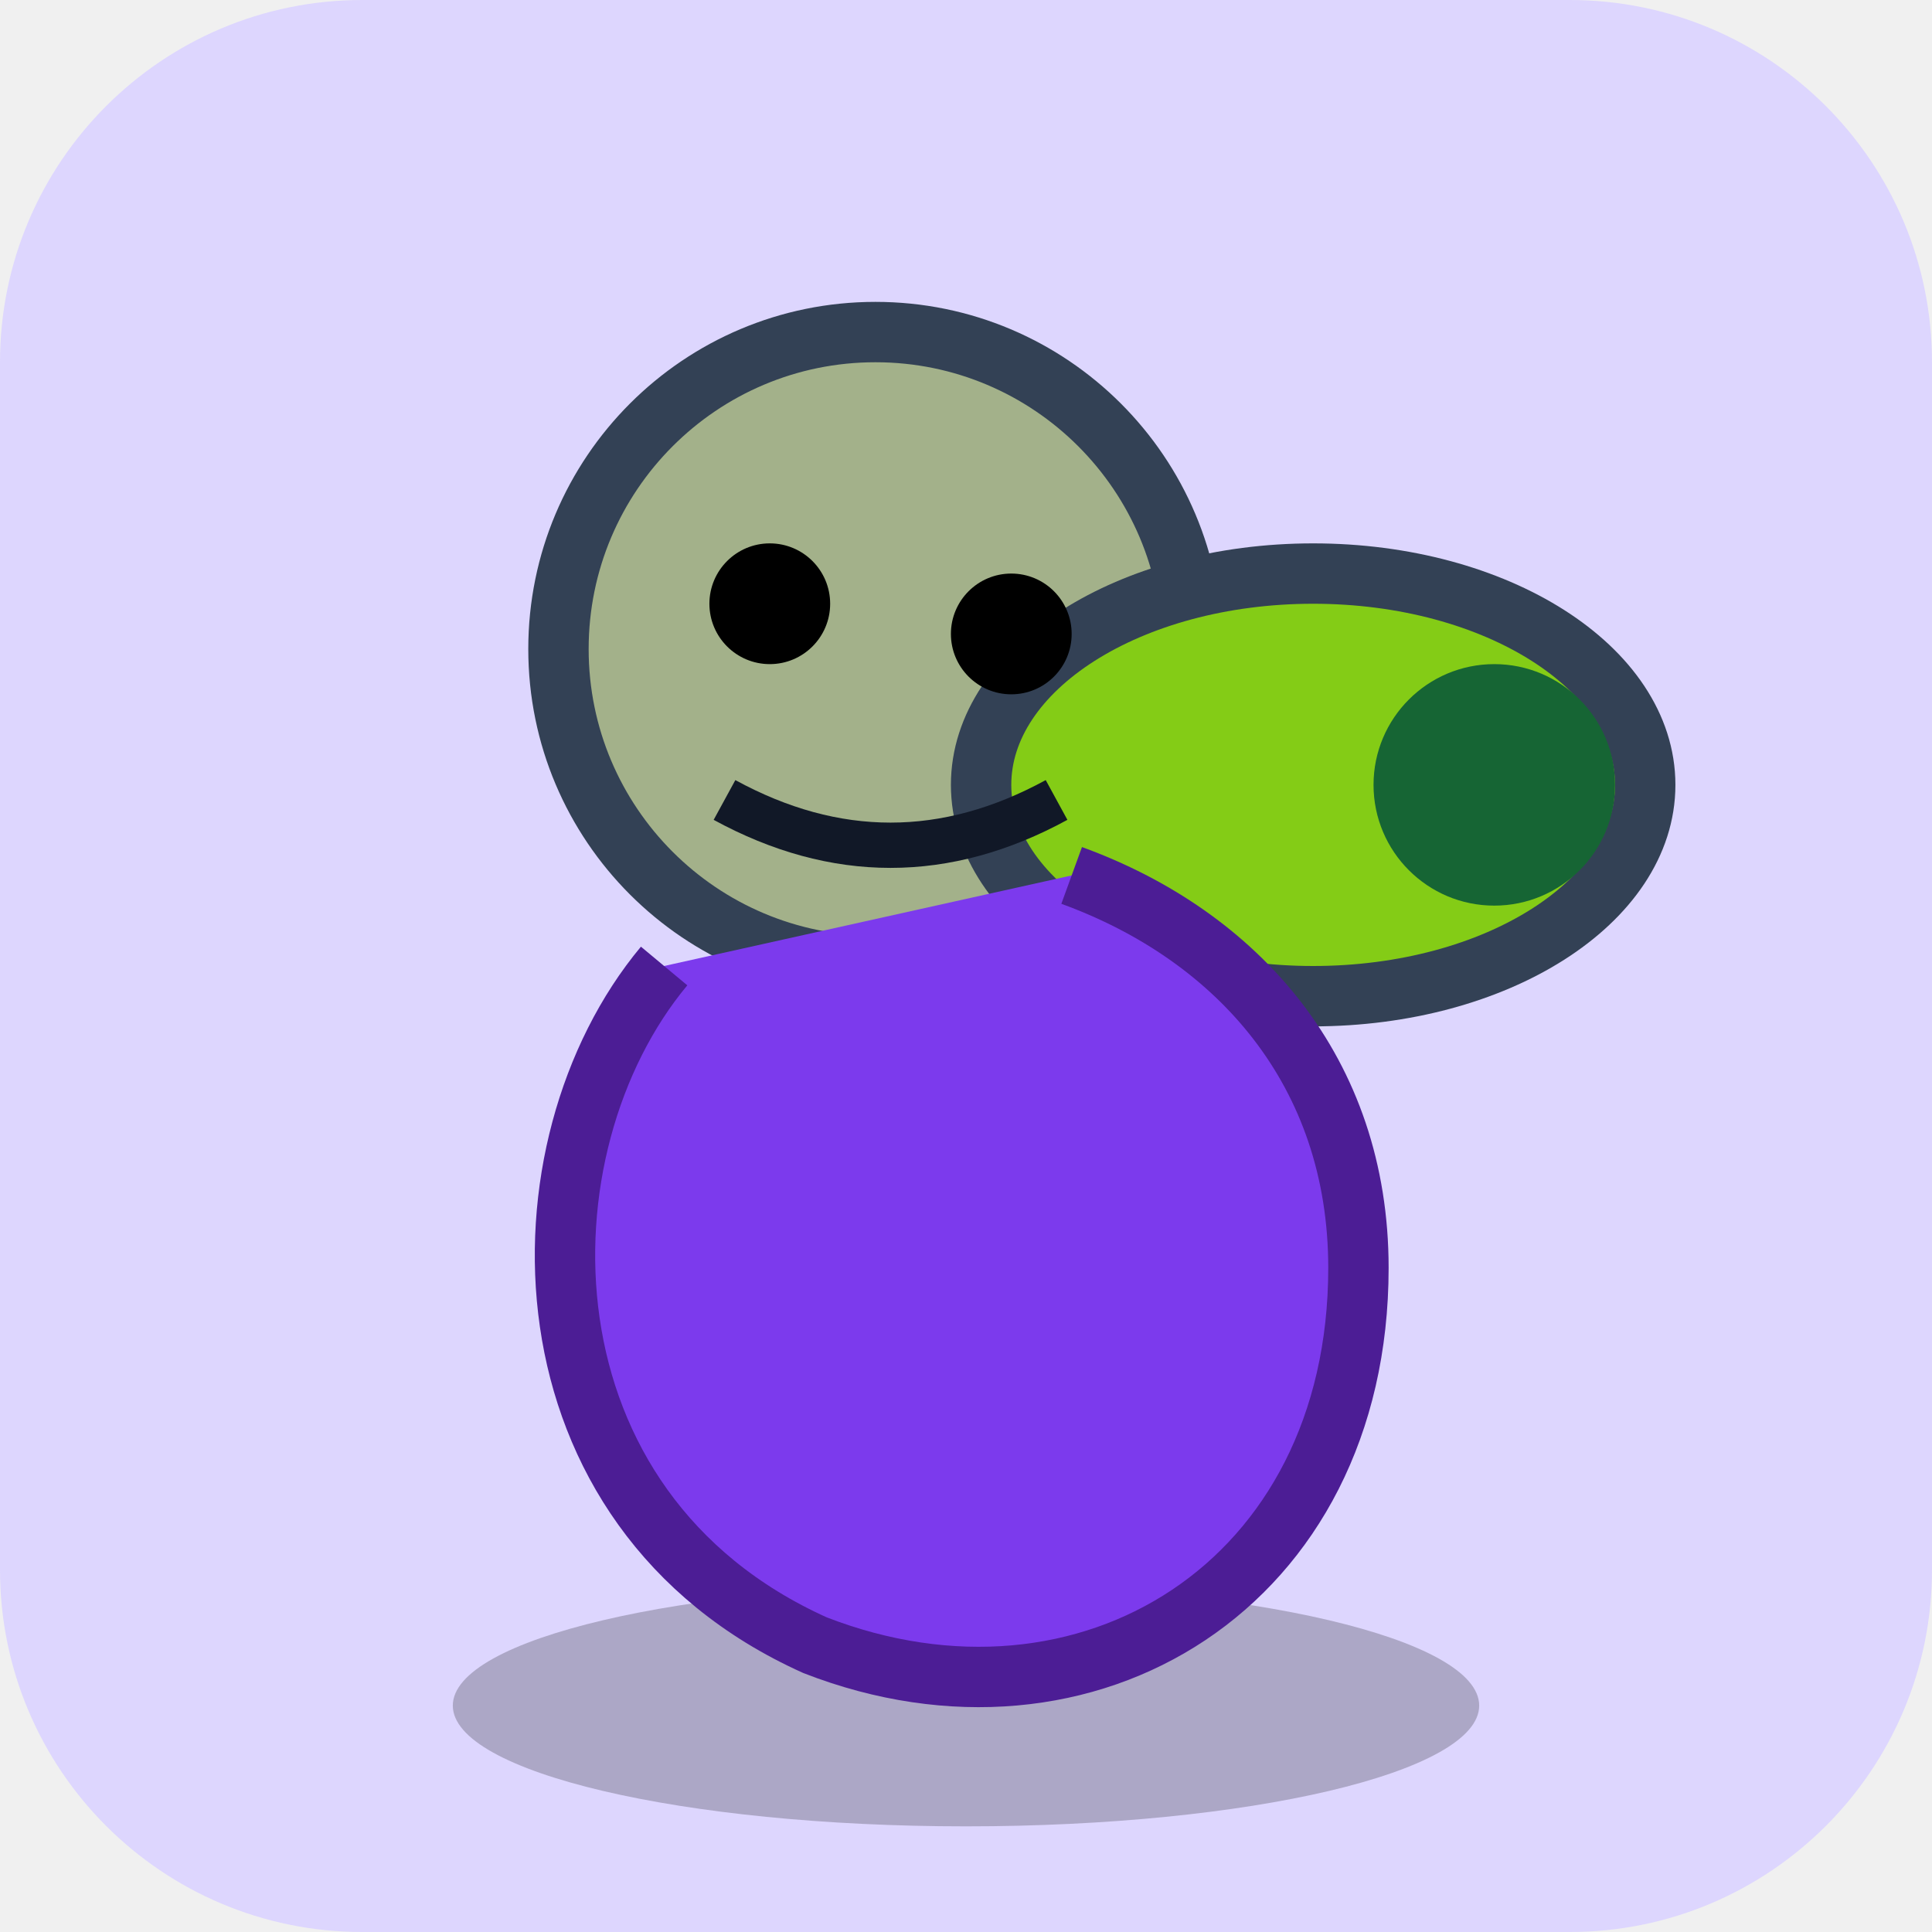
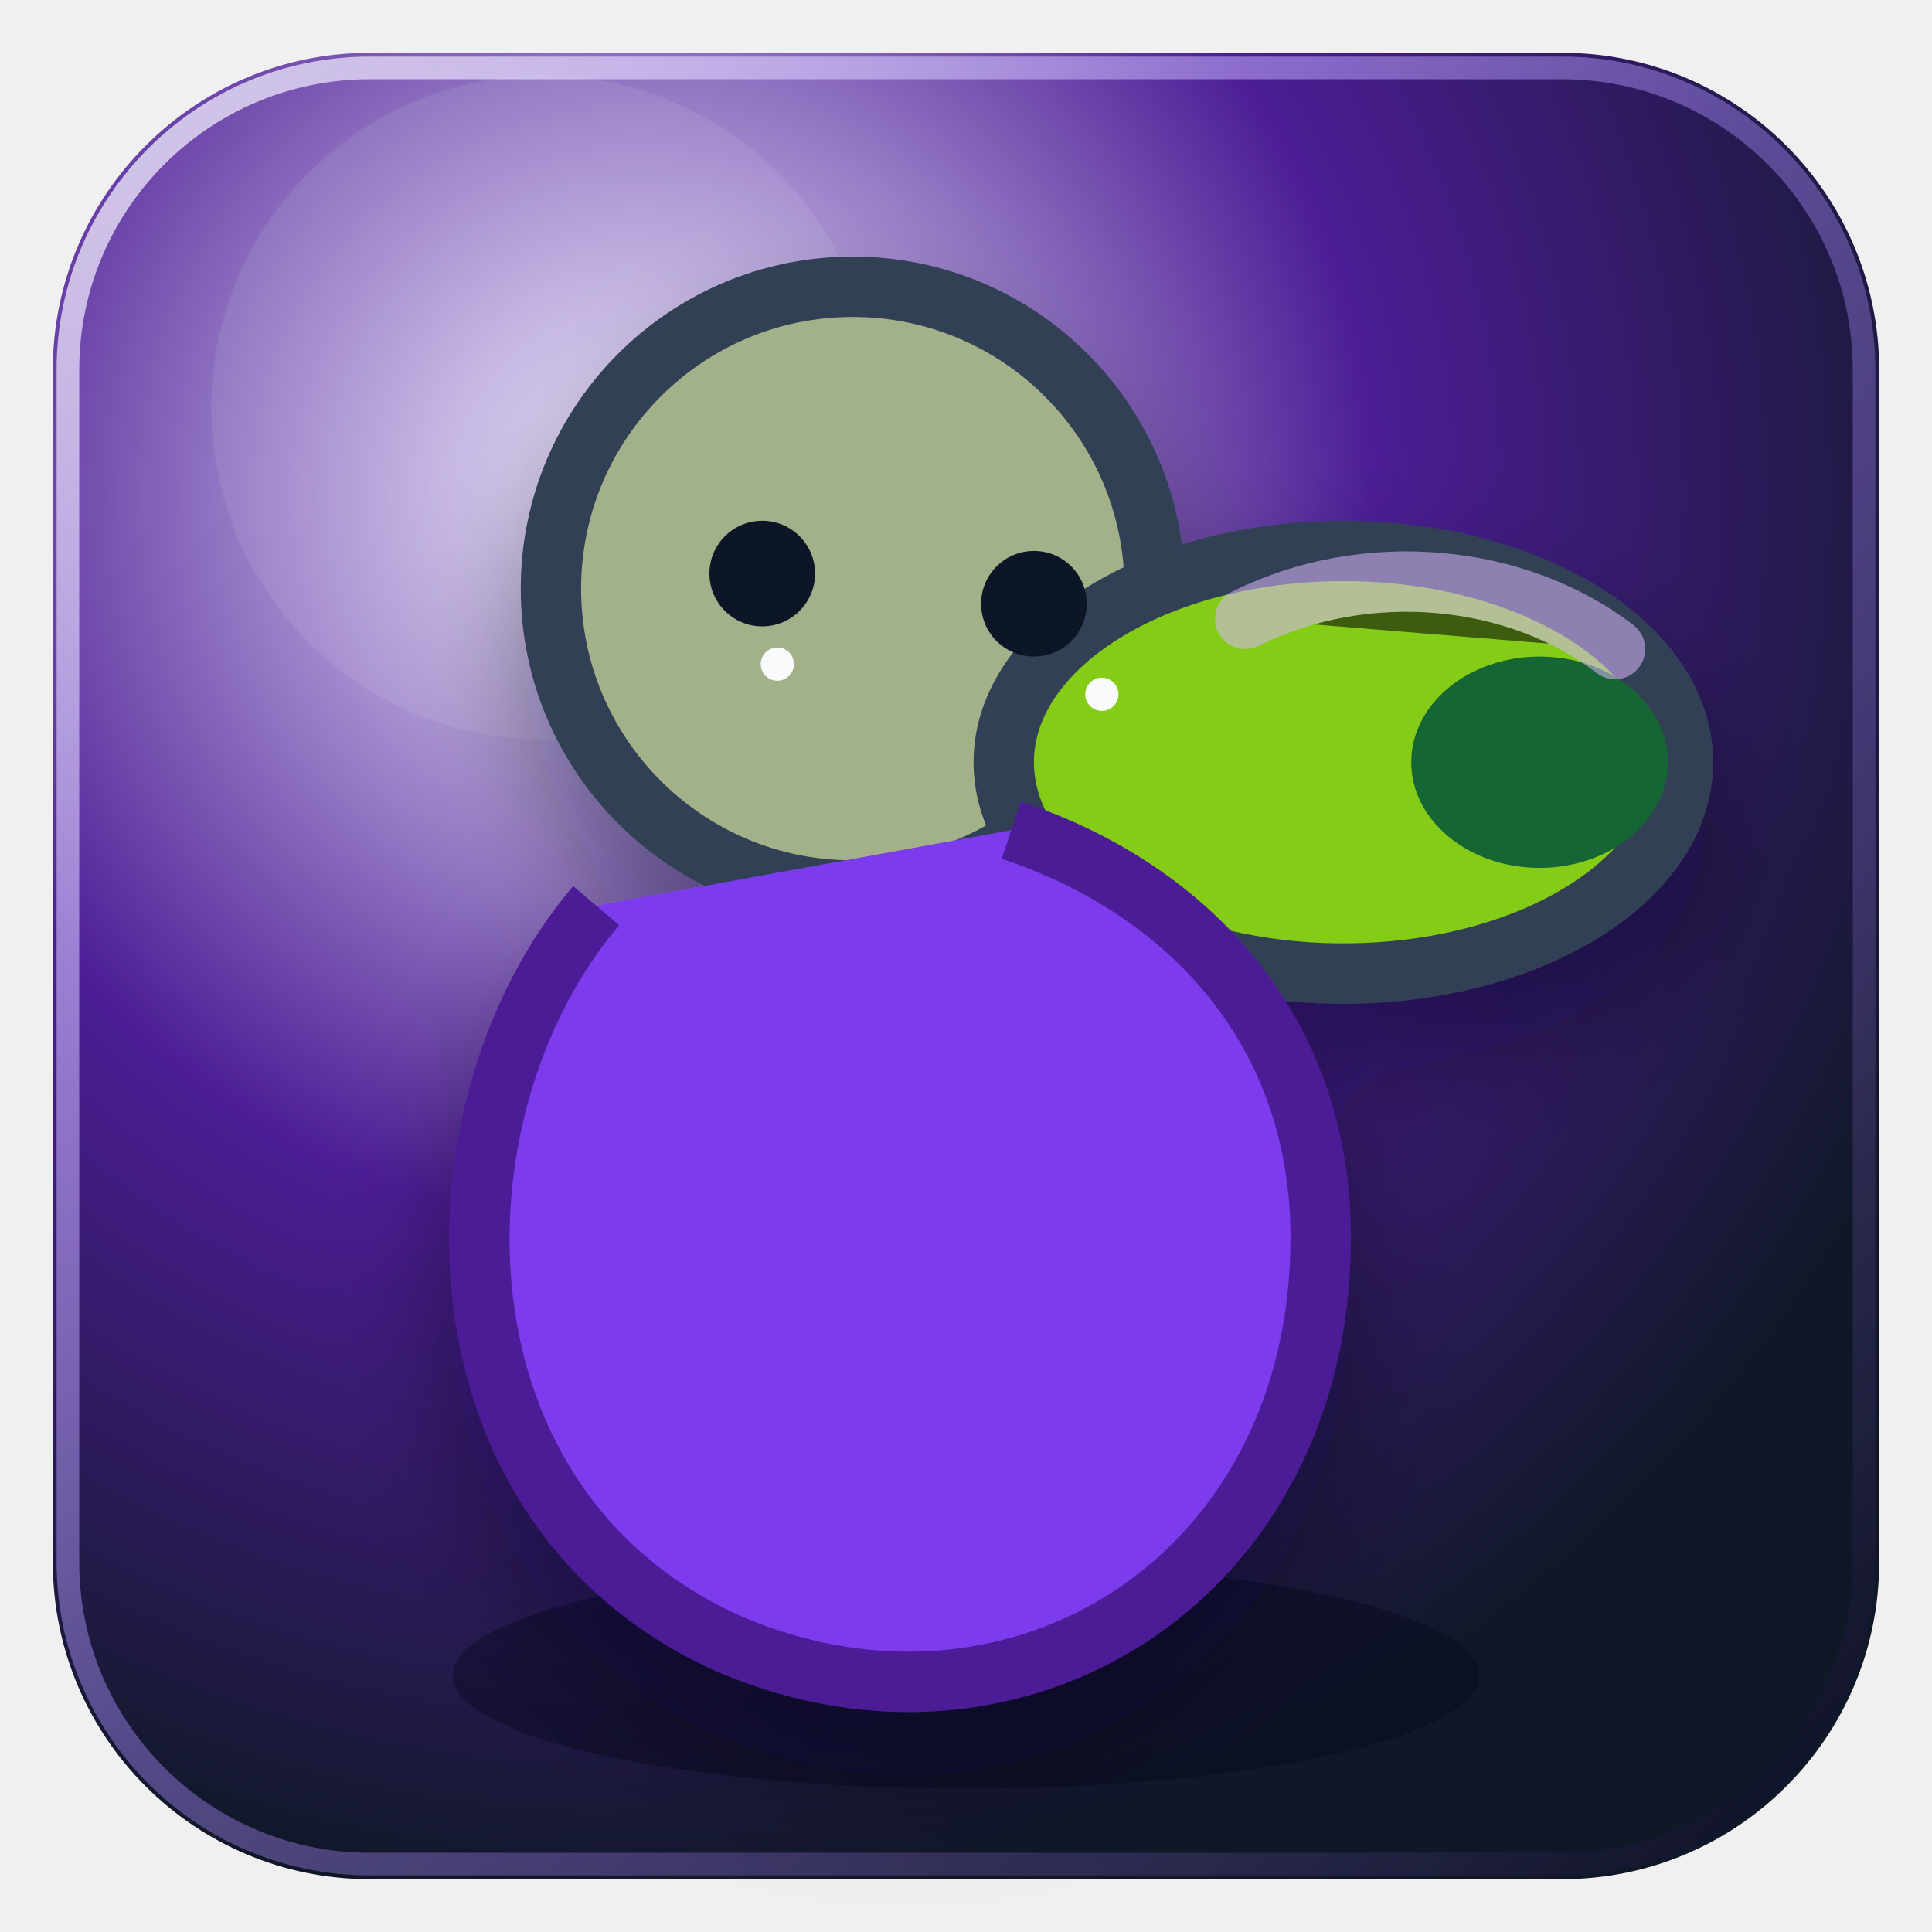
- <svg xmlns="http://www.w3.org/2000/svg" viewBox="0 0 128 128" role="img" aria-label="豌豆射手僵屍">
-   <style>.bob{animation:bob 1.4s ease-in-out infinite alternate;transform-origin:64px 82px}.blink{animation:blink 2.8s infinite}.glow{animation:glow 1.2s ease-in-out infinite alternate}.run{animation:run .55s ease-in-out infinite alternate;transform-origin:64px 88px}@keyframes bob{from{transform:translateY(2px)}to{transform:translateY(-4px)}}@keyframes blink{0%,92%,100%{transform:scaleY(1)}95%{transform:scaleY(.12)}}@keyframes glow{from{opacity:.55}to{opacity:1}}@keyframes run{from{transform:rotate(-2deg)}to{transform:rotate(3deg)}}</style>
-   <rect width="128" height="128" rx="24" fill="#ddd6fe" />
-   <ellipse cx="64" cy="113" rx="34" ry="8" fill="#000" opacity=".22" />
-   <g class="run">
-     <circle cx="58" cy="43" r="21" fill="#a3b18a" stroke="#334155" stroke-width="4" />
-     <ellipse cx="87" cy="52" rx="22" ry="14" fill="#84cc16" stroke="#334155" stroke-width="4" />
-     <circle cx="99" cy="52" r="8" fill="#166534" />
-     <path d="M44 64c-10 12-10 36 10 45 18 7 36-4 36-25 0-13-8-22-19-26" fill="#7c3aed" stroke="#4c1d95" stroke-width="4" />
+ <svg xmlns="http://www.w3.org/2000/svg" viewBox="0 0 256 256" role="img" aria-label="豌豆射手僵屍" class="premium-detail">
+   <defs>
+     <radialGradient id="bg" cx="32%" cy="24%" r="78%">
+       <stop offset="0" stop-color="#ede9fe" />
+       <stop offset="0.52" stop-color="#4c1d95" />
+       <stop offset="1" stop-color="#101828" />
+     </radialGradient>
+     <linearGradient id="rim" x1="0" y1="0" x2="1" y2="1">
+       <stop offset="0" stop-color="#fff" stop-opacity=".95" />
+       <stop offset=".48" stop-color="#a78bfa" stop-opacity=".55" />
+       <stop offset="1" stop-color="#020617" stop-opacity=".75" />
+     </linearGradient>
+     <linearGradient id="metal" x1="0" y1="0" x2="1" y2="1">
+       <stop offset="0" stop-color="#f8fafc" />
+       <stop offset=".35" stop-color="#94a3b8" />
+       <stop offset=".7" stop-color="#475569" />
+       <stop offset="1" stop-color="#1e293b" />
+     </linearGradient>
+     <filter id="shadow" x="-30%" y="-30%" width="160%" height="170%">
+       <feDropShadow dx="0" dy="9" stdDeviation="8" flood-color="#020617" flood-opacity=".42" />
+     </filter>
+     <filter id="softGlow" x="-50%" y="-50%" width="200%" height="200%">
+       <feGaussianBlur stdDeviation="5" result="blur" />
+       <feMerge>
+         <feMergeNode in="blur" />
+         <feMergeNode in="SourceGraphic" />
+       </feMerge>
+     </filter>
+     <style>.float{animation:float 1.8s ease-in-out infinite alternate;transform-origin:128px 154px}.run{animation:run .72s ease-in-out infinite alternate;transform-origin:128px 170px}.blink{animation:blink 3.2s infinite;transform-origin:center}.shine{animation:shine 1.4s ease-in-out infinite alternate}@keyframes float{from{transform:translateY(4px)}to{transform:translateY(-6px)}}@keyframes run{from{transform:rotate(-2.5deg) translateY(2px)}to{transform:rotate(2.5deg) translateY(-3px)}}@keyframes blink{0%,91%,100%{transform:scaleY(1)}94%{transform:scaleY(.12)}}@keyframes shine{from{opacity:.35}to{opacity:1}}</style>
+   </defs>
+   <rect x="7" y="7" width="242" height="242" rx="42" fill="url(#bg)" />
+   <rect x="9" y="9" width="238" height="238" rx="40" fill="none" stroke="url(#rim)" stroke-width="3" opacity=".8" />
+   <circle cx="72" cy="54" r="44" fill="#fff" opacity=".08" />
+   <ellipse cx="128" cy="222" rx="68" ry="15" fill="#020617" opacity=".38" />
+   <g class="run" filter="url(#shadow)">
+     <circle cx="113" cy="78" r="40" fill="#a3b18a" stroke="#334155" stroke-width="8" />
+     <ellipse cx="178" cy="101" rx="45" ry="28" fill="#84cc16" stroke="#334155" stroke-width="8" />
+     <ellipse cx="204" cy="101" rx="17" ry="14" fill="#166534" />
+     <path d="M79 120c-23 27-23 80 18 98 38 16 78-9 78-54 0-27-17-46-41-54" fill="#7c3aed" stroke="#4c1d95" stroke-width="8" />
+     <path class="shine" d="M165 82c16-8 36-6 49 4" stroke="#d8b4fe" stroke-width="8" stroke-linecap="round" opacity=".55" />
    <g class="blink">
-       <circle cx="51" cy="40" r="4" />
-       <circle cx="67" cy="42" r="4" />
+       <circle cx="101" cy="76" r="7" fill="#111827" />
+       <circle cx="137" cy="80" r="7" fill="#111827" />
+       <circle cx="103" cy="88" r="2.2" fill="#f8fafc" />
+       <circle cx="146" cy="92" r="2.2" fill="#f8fafc" />
    </g>
-     <path d="M48 53q11 6 22 0" stroke="#111827" stroke-width="3" fill="none" />
  </g>
</svg>
